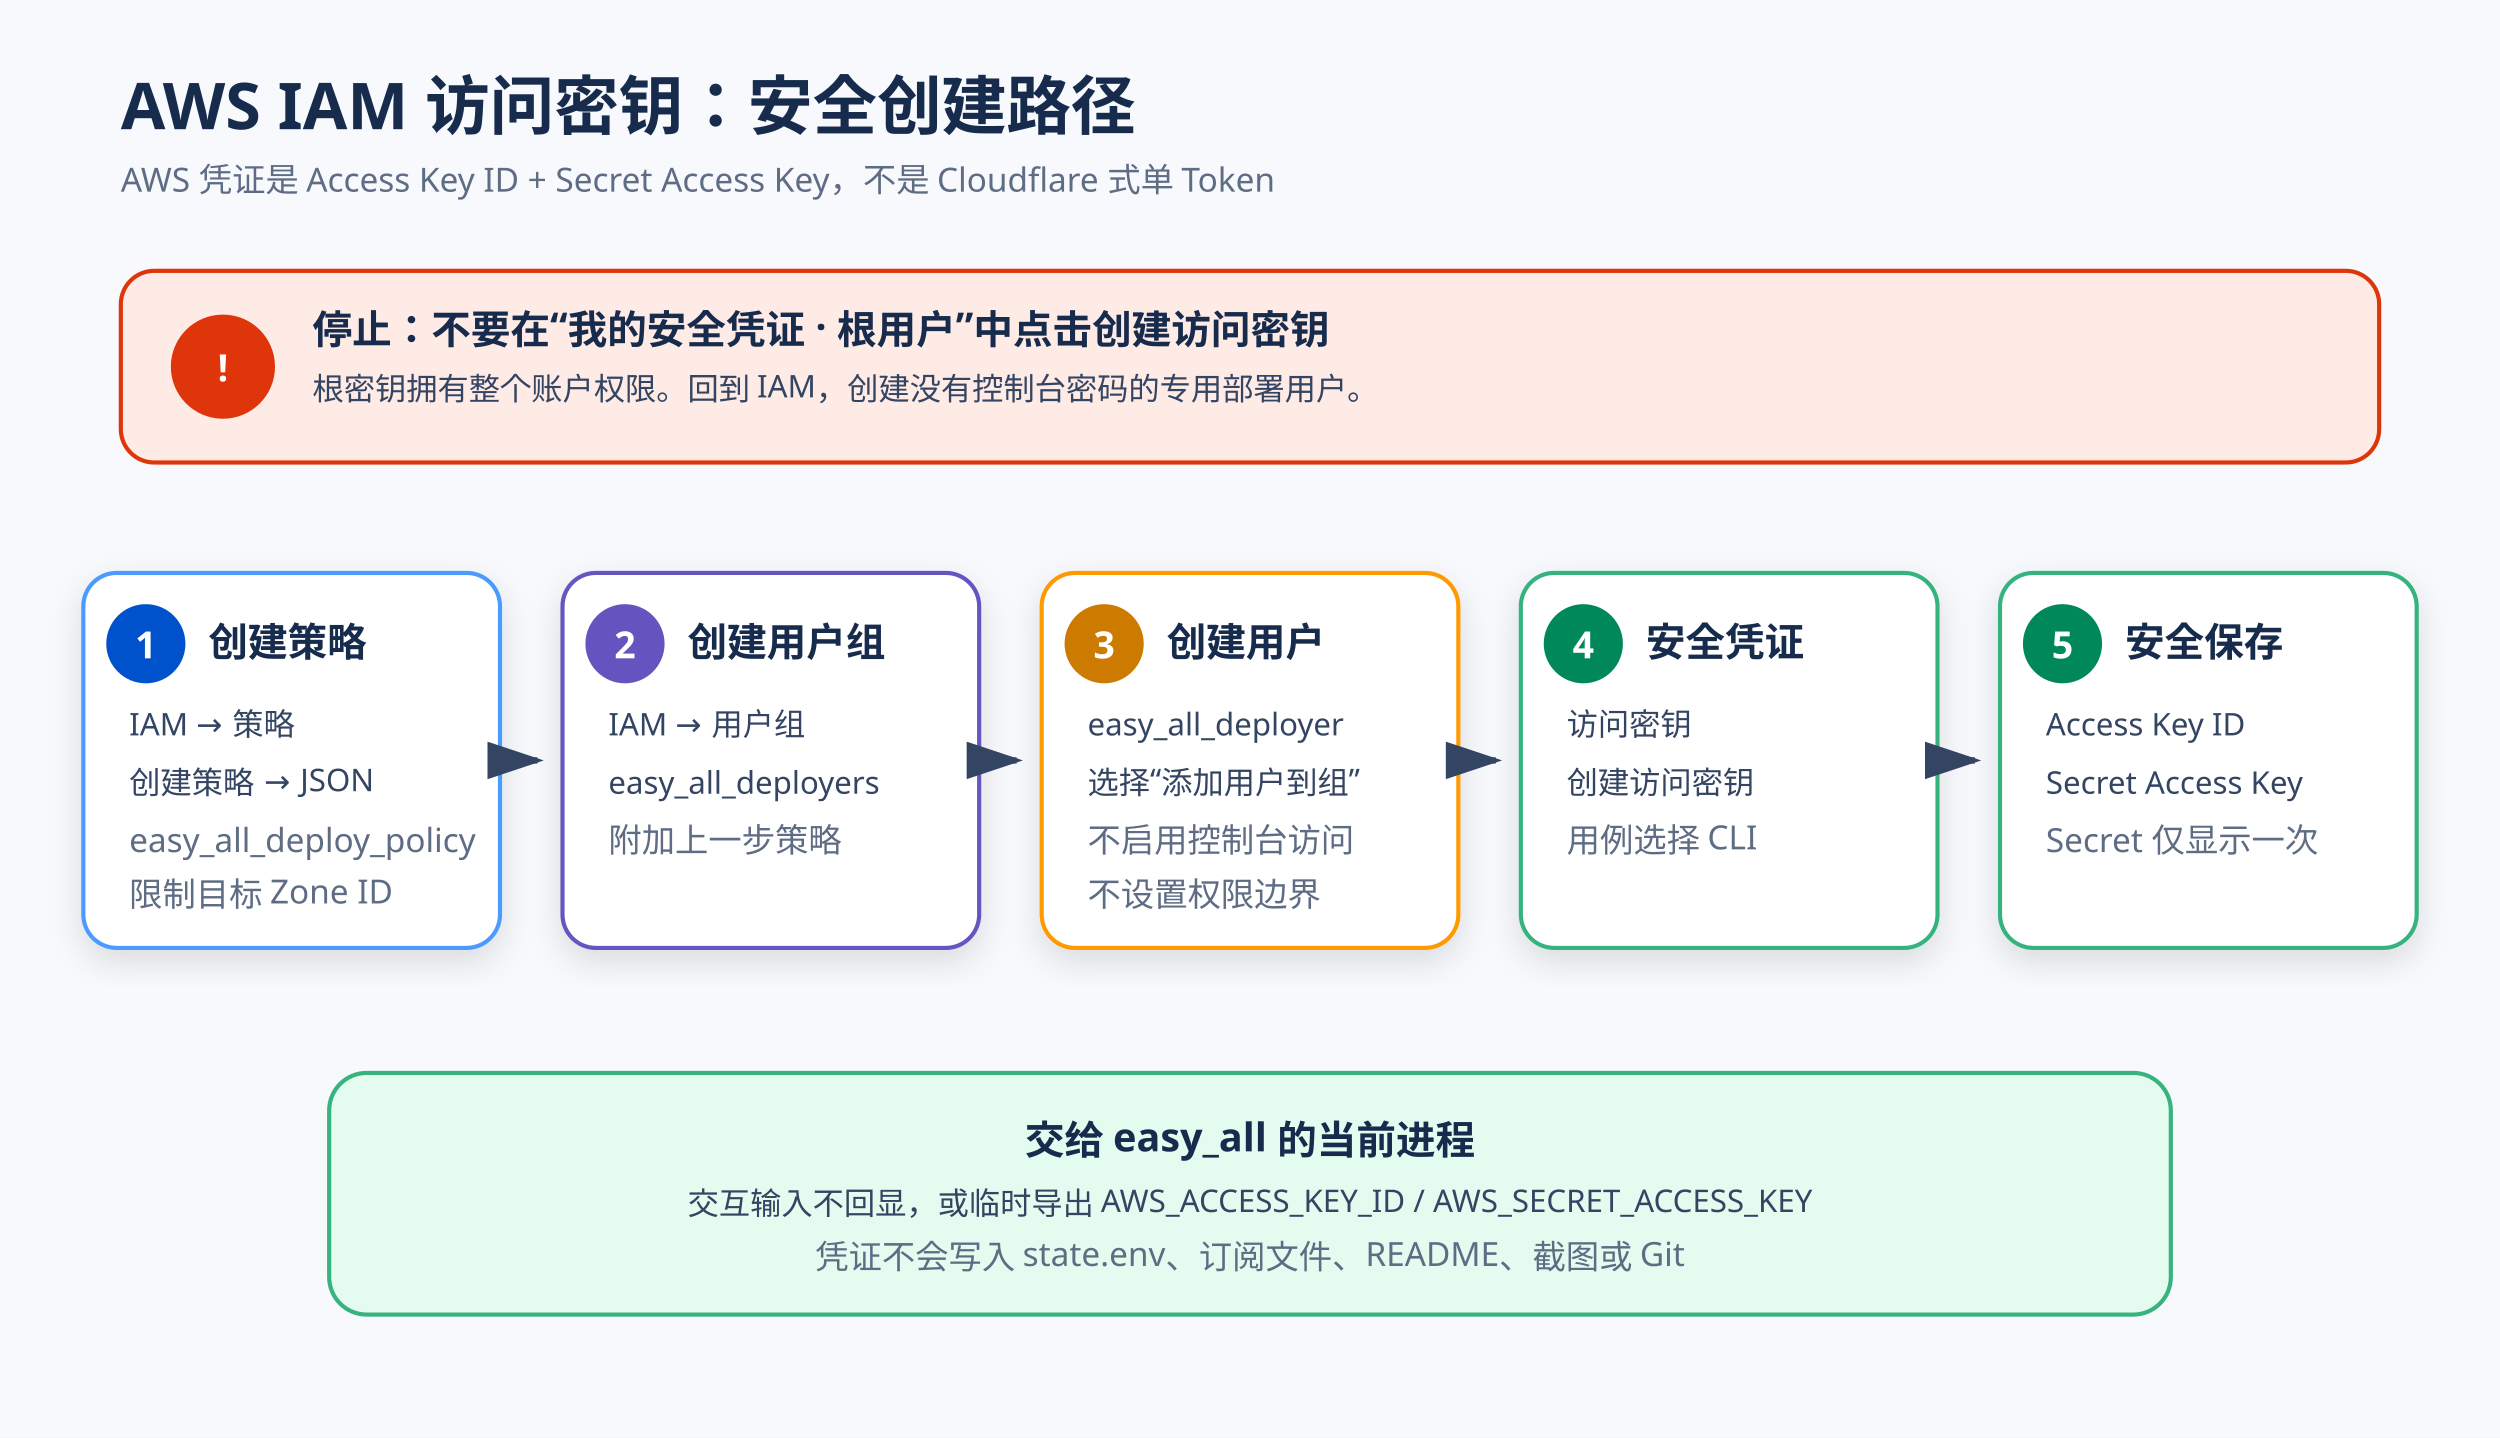
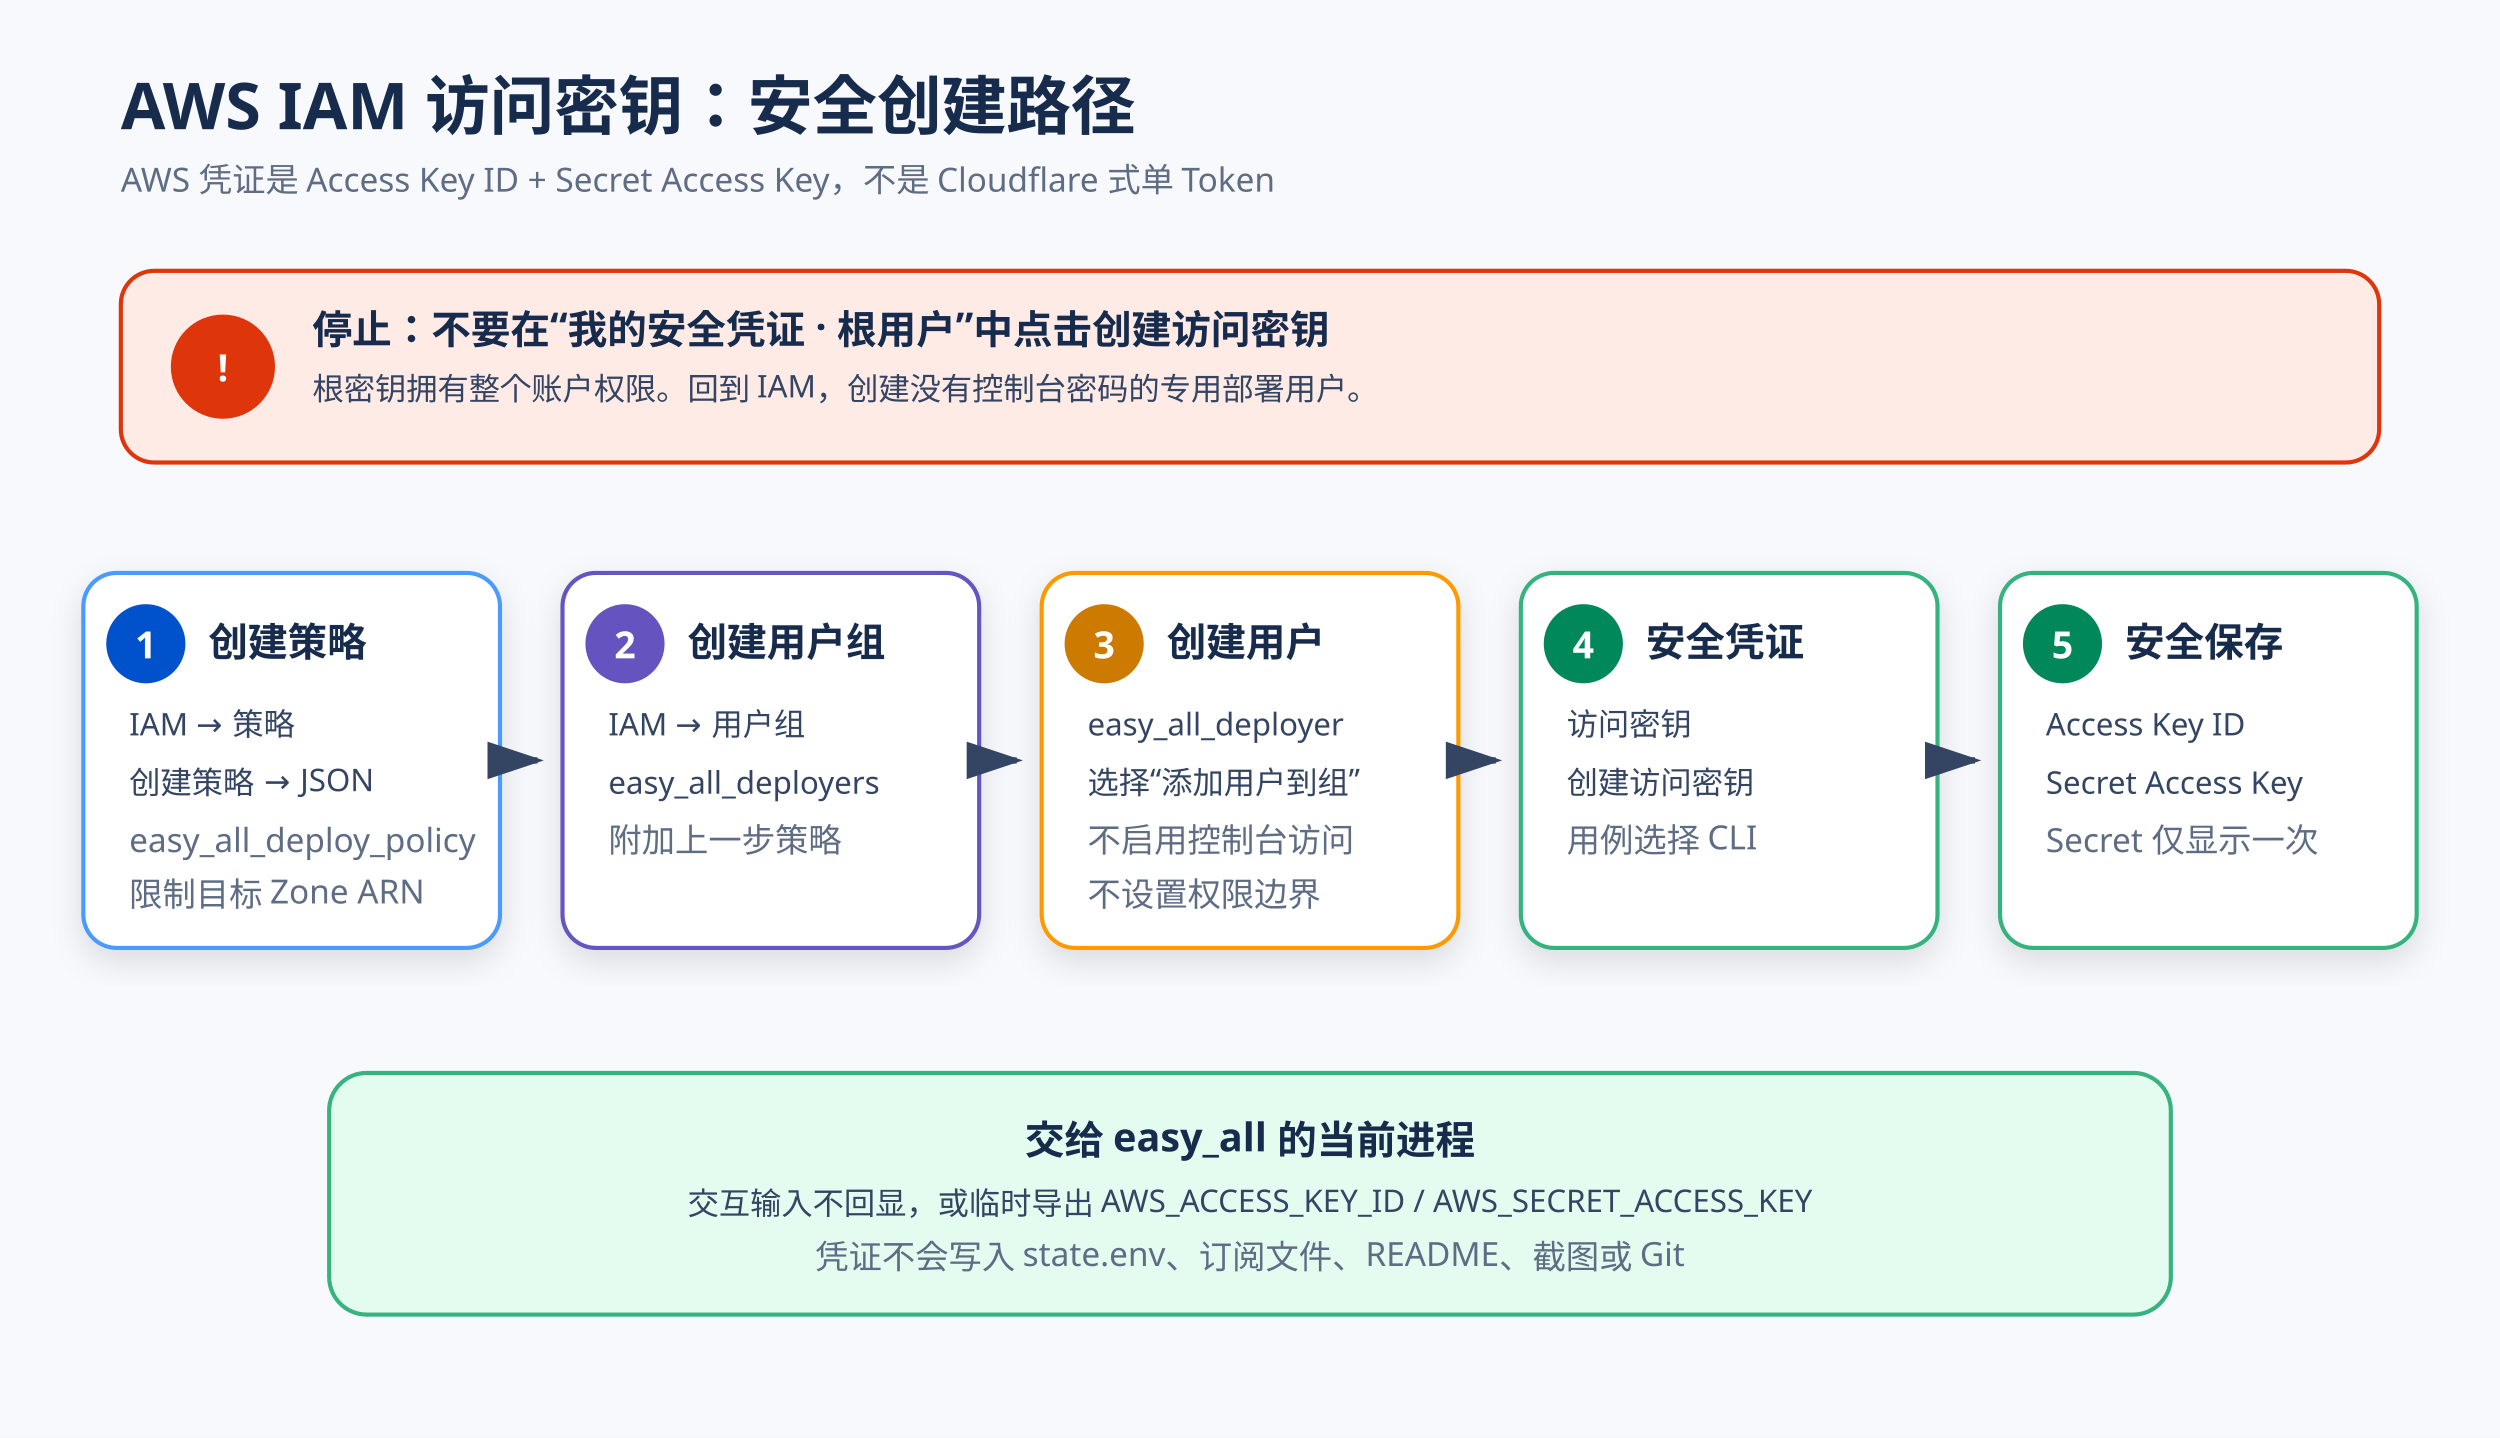
<svg xmlns="http://www.w3.org/2000/svg" width="1200" height="690" viewBox="0 0 1200 690" role="img" aria-labelledby="title desc">
  <defs>
    <filter id="s">
      <feDropShadow dx="0" dy="6" stdDeviation="8" flood-opacity=".12" />
    </filter>
    <marker id="a" markerWidth="10" markerHeight="10" refX="8" refY="3" orient="auto">
      <path d="M0 0v6l9-3z" fill="#344563" />
    </marker>
    <style>.ttl{font:700 31px system-ui,sans-serif;fill:#172b4d}.sub{font:16px system-ui,sans-serif;fill:#5e6c84}.h{font:700 19px system-ui,sans-serif;fill:#172b4d}.t{font:15px system-ui,sans-serif;fill:#344563}.n{font:700 18px system-ui,sans-serif;fill:white}.box{filter:url(#s);stroke-width:2}.arrow{stroke:#344563;stroke-width:3;fill:none;marker-end:url(#a)}</style>
  </defs>
  <rect width="1200" height="690" fill="#f7f9fc" />
  <text x="58" y="62" class="ttl">AWS IAM 访问密钥：安全创建路径</text>
  <text x="58" y="92" class="sub">AWS 凭证是 Access Key ID + Secret Access Key，不是 Cloudflare 式单 Token</text>
  <rect x="58" y="130" width="1084" height="92" rx="16" fill="#ffebe6" stroke="#de350b" stroke-width="2" />
  <circle cx="107" cy="176" r="25" fill="#de350b" />
  <text x="107" y="183" class="n" text-anchor="middle">!</text>
  <text x="150" y="165" class="h">停止：不要在“我的安全凭证 · 根用户”中点击创建访问密钥</text>
  <text x="150" y="192" class="t">根密钥拥有整个账户权限。回到 IAM，创建没有控制台密码的专用部署用户。</text>
  <g>
    <rect class="box" x="40" y="275" width="200" height="180" rx="16" fill="white" stroke="#4c9aff" />
    <circle cx="70" cy="309" r="19" fill="#0052cc" />
    <text x="70" y="316" class="n" text-anchor="middle">1</text>
    <text x="100" y="315" class="h">创建策略</text>
    <text x="62" y="353" class="t">IAM → 策略</text>
    <text x="62" y="381" class="t">创建策略 → JSON</text>
    <text x="62" y="409" class="sub">easy_all_deploy_policy</text>
-     <text x="62" y="435" class="sub">限制目标 Zone ID</text>
+     <text x="62" y="435" class="sub">限制目标 Zone ARN</text>
    <rect class="box" x="270" y="275" width="200" height="180" rx="16" fill="white" stroke="#6554c0" />
    <circle cx="300" cy="309" r="19" fill="#6554c0" />
    <text x="300" y="316" class="n" text-anchor="middle">2</text>
    <text x="330" y="315" class="h">创建用户组</text>
    <text x="292" y="353" class="t">IAM → 用户组</text>
    <text x="292" y="381" class="t">easy_all_deployers</text>
    <text x="292" y="409" class="sub">附加上一步策略</text>
    <rect class="box" x="500" y="275" width="200" height="180" rx="16" fill="white" stroke="#ff9900" />
    <circle cx="530" cy="309" r="19" fill="#cc7a00" />
    <text x="530" y="316" class="n" text-anchor="middle">3</text>
    <text x="560" y="315" class="h">创建用户</text>
    <text x="522" y="353" class="t">easy_all_deployer</text>
    <text x="522" y="381" class="t">选择“添加用户到组”</text>
    <text x="522" y="409" class="sub">不启用控制台访问</text>
    <text x="522" y="435" class="sub">不设置权限边界</text>
    <rect class="box" x="730" y="275" width="200" height="180" rx="16" fill="white" stroke="#36b37e" />
    <circle cx="760" cy="309" r="19" fill="#00875a" />
    <text x="760" y="316" class="n" text-anchor="middle">4</text>
    <text x="790" y="315" class="h">安全凭证</text>
    <text x="752" y="353" class="t">访问密钥</text>
    <text x="752" y="381" class="t">创建访问密钥</text>
    <text x="752" y="409" class="sub">用例选择 CLI</text>
    <rect class="box" x="960" y="275" width="200" height="180" rx="16" fill="white" stroke="#36b37e" />
    <circle cx="990" cy="309" r="19" fill="#00875a" />
    <text x="990" y="316" class="n" text-anchor="middle">5</text>
    <text x="1020" y="315" class="h">安全保存</text>
    <text x="982" y="353" class="t">Access Key ID</text>
    <text x="982" y="381" class="t">Secret Access Key</text>
    <text x="982" y="409" class="sub">Secret 仅显示一次</text>
  </g>
  <path class="arrow" d="M240 365h18" />
  <path class="arrow" d="M470 365h18" />
  <path class="arrow" d="M700 365h18" />
  <path class="arrow" d="M930 365h18" />
  <rect x="158" y="515" width="884" height="116" rx="18" fill="#e3fcef" stroke="#36b37e" stroke-width="2" />
  <text x="600" y="554" class="h" text-anchor="middle">交给 easy_all 的当前进程</text>
  <text x="600" y="583" class="t" text-anchor="middle">交互输入不回显，或临时导出 AWS_ACCESS_KEY_ID / AWS_SECRET_ACCESS_KEY</text>
  <text x="600" y="609" class="sub" text-anchor="middle">凭证不会写入 state.env、订阅文件、README、截图或 Git</text>
</svg>
